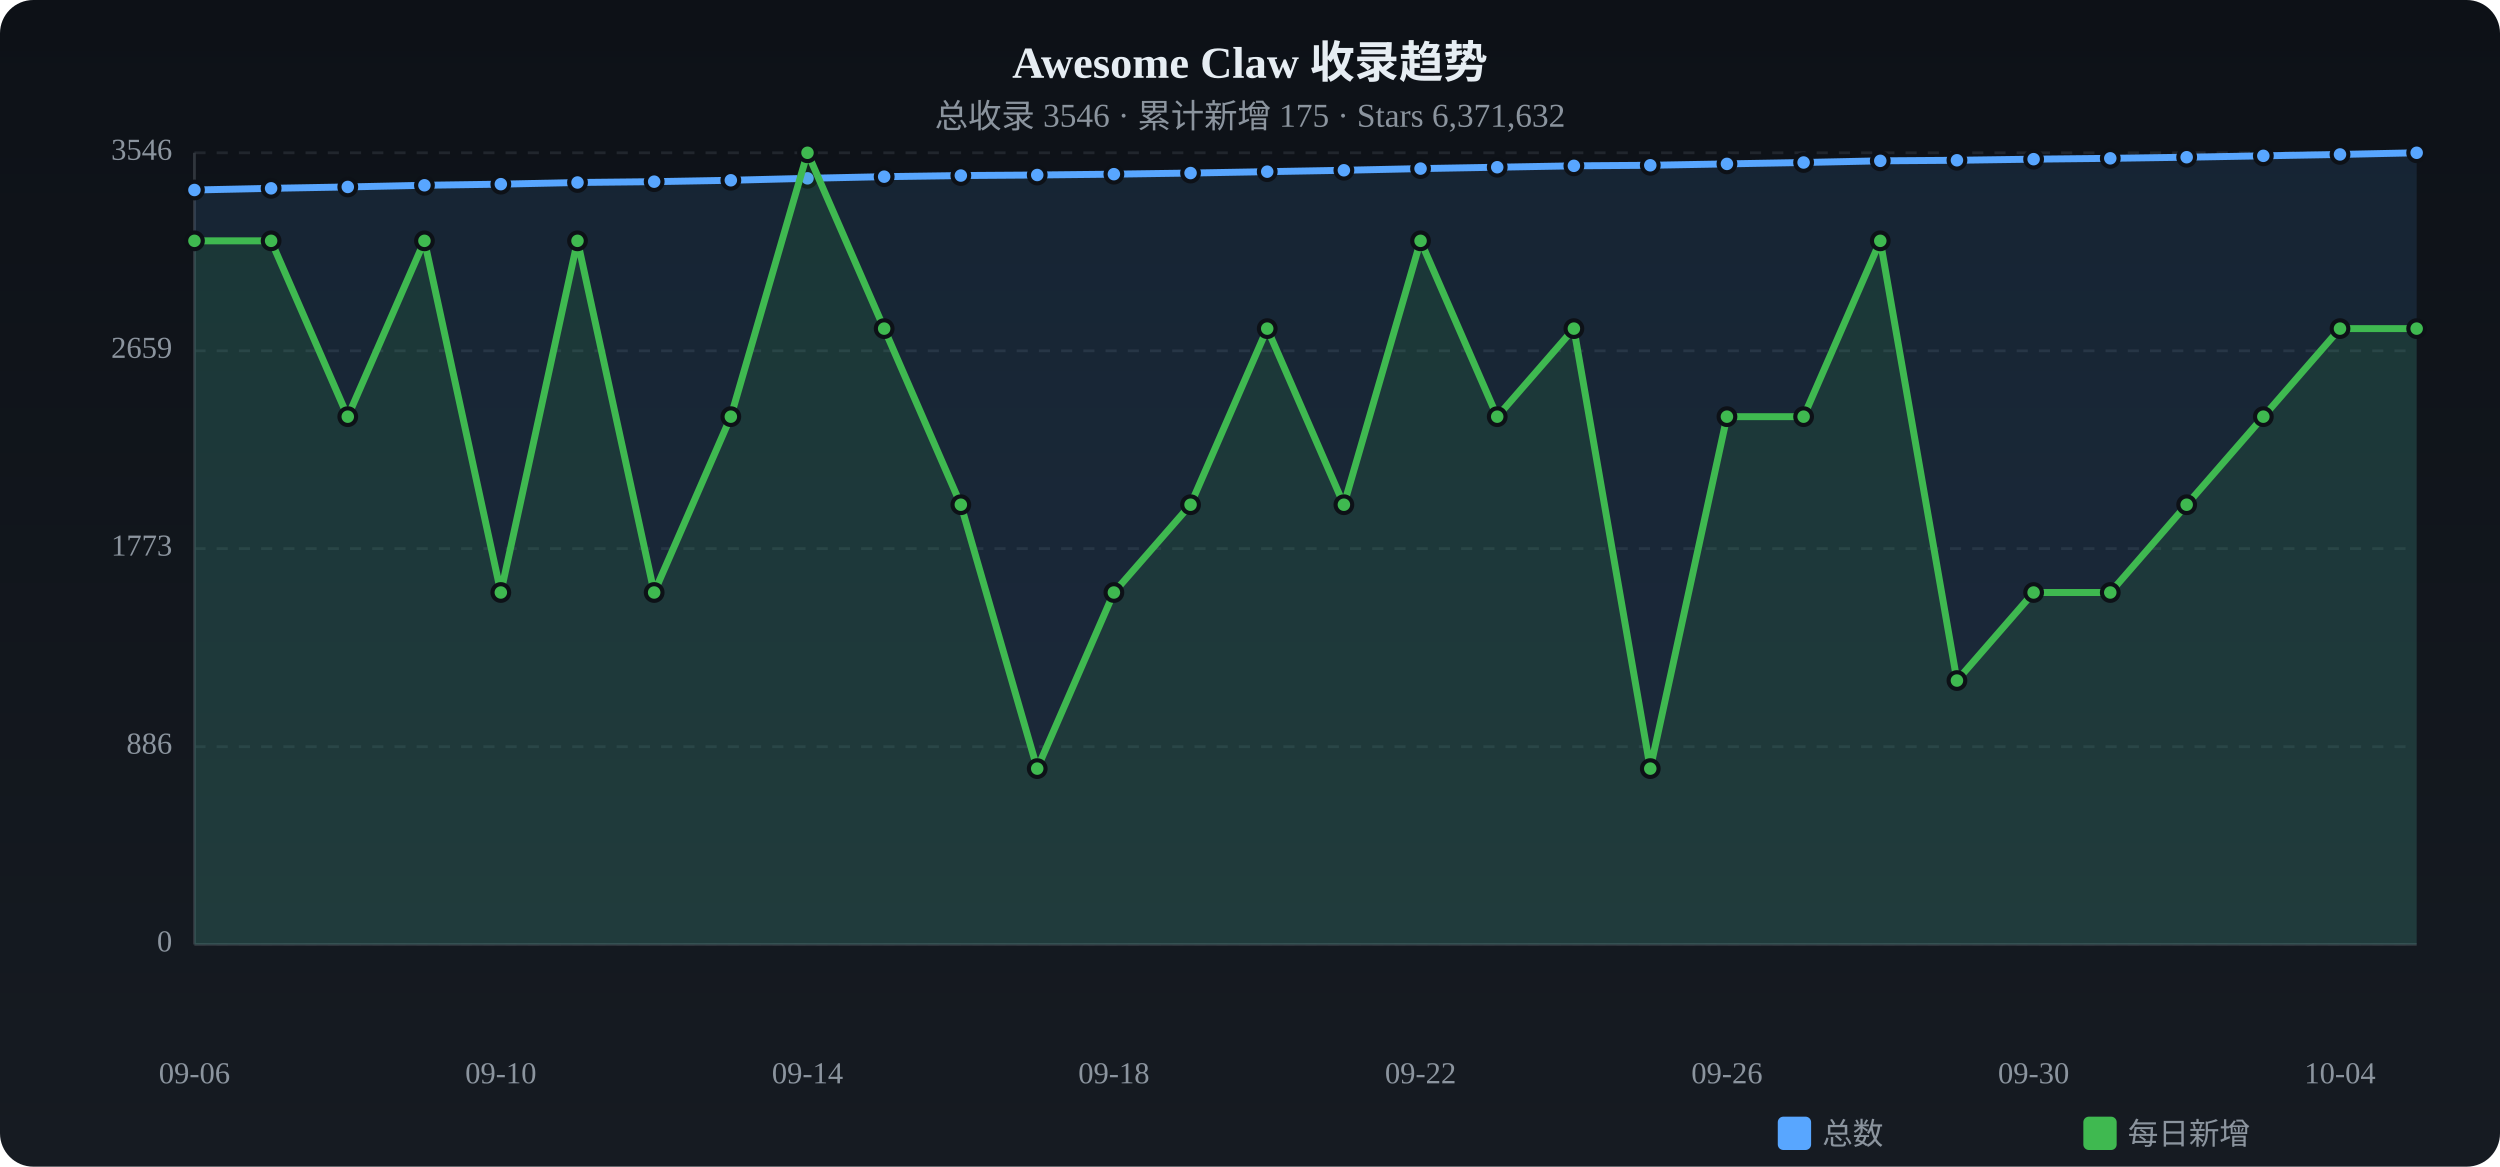
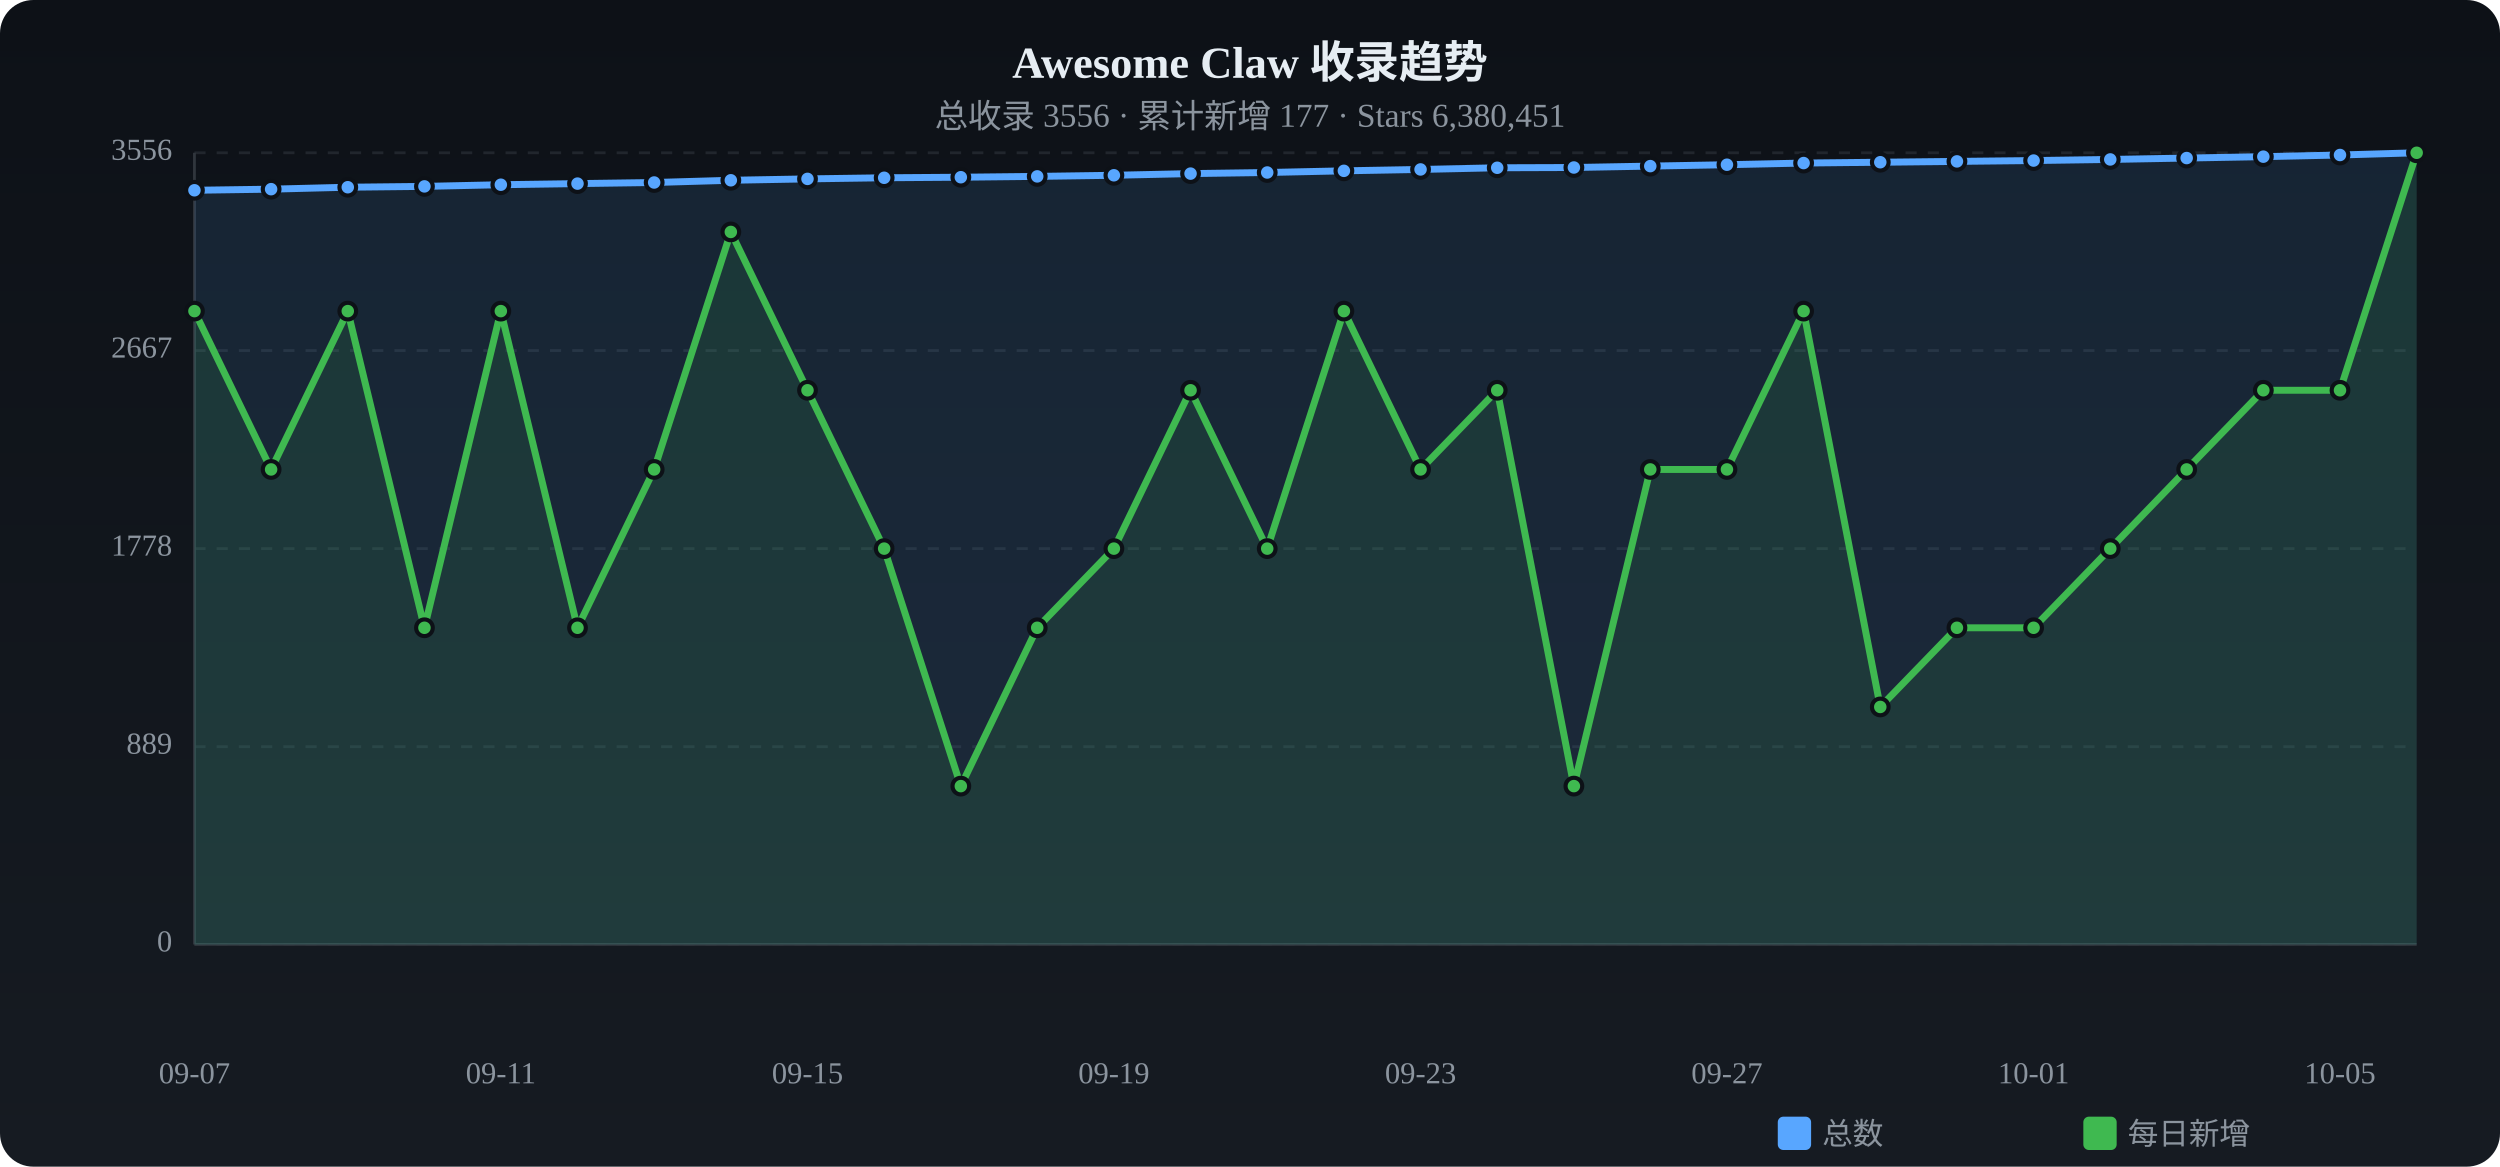
<svg xmlns="http://www.w3.org/2000/svg" viewBox="0 0 900 420" width="900" height="420">
  <defs>
    <linearGradient id="tbg" x1="0%" y1="0%" x2="0%" y2="100%">
      <stop offset="0%" stop-color="#0d1117" />
      <stop offset="100%" stop-color="#161b22" />
    </linearGradient>
  </defs>
  <rect width="900" height="420" rx="12" fill="url(#tbg)" />
  <text x="450.0" y="28" text-anchor="middle" fill="#e6edf3" font-size="16" font-weight="bold">Awesome Claw 收录趋势</text>
-   <text x="450.0" y="46" text-anchor="middle" fill="#8b949e" font-size="12">总收录 3546 · 累计新增 175 · Stars 6,371,632</text>
+   <text x="450.0" y="46" text-anchor="middle" fill="#8b949e" font-size="12">总收录 3556 · 累计新增 177 · Stars 6,380,451</text>
  <text x="62" y="340.0" text-anchor="end" fill="#8b949e" font-size="11" dominant-baseline="middle">0</text>
  <line x1="70" y1="340.0" x2="870" y2="340.0" stroke="#21262d" stroke-dasharray="4 4" />
-   <text x="62" y="268.8" text-anchor="end" fill="#8b949e" font-size="11" dominant-baseline="middle">886</text>
+   <text x="62" y="268.8" text-anchor="end" fill="#8b949e" font-size="11" dominant-baseline="middle">889</text>
  <line x1="70" y1="268.8" x2="870" y2="268.8" stroke="#21262d" stroke-dasharray="4 4" />
-   <text x="62" y="197.5" text-anchor="end" fill="#8b949e" font-size="11" dominant-baseline="middle">1773</text>
+   <text x="62" y="197.5" text-anchor="end" fill="#8b949e" font-size="11" dominant-baseline="middle">1778</text>
  <line x1="70" y1="197.5" x2="870" y2="197.5" stroke="#21262d" stroke-dasharray="4 4" />
-   <text x="62" y="126.3" text-anchor="end" fill="#8b949e" font-size="11" dominant-baseline="middle">2659</text>
-   <line x1="70" y1="126.3" x2="870" y2="126.3" stroke="#21262d" stroke-dasharray="4 4" />
-   <text x="62" y="55.0" text-anchor="end" fill="#8b949e" font-size="11" dominant-baseline="middle">3546</text>
+   <text x="62" y="126.2" text-anchor="end" fill="#8b949e" font-size="11" dominant-baseline="middle">2667</text>
+   <line x1="70" y1="126.2" x2="870" y2="126.2" stroke="#21262d" stroke-dasharray="4 4" />
+   <text x="62" y="55.0" text-anchor="end" fill="#8b949e" font-size="11" dominant-baseline="middle">3556</text>
  <line x1="70" y1="55.0" x2="870" y2="55.0" stroke="#21262d" stroke-dasharray="4 4" />
  <line x1="70" y1="55" x2="70" y2="340" stroke="#30363d" />
  <line x1="70" y1="340" x2="870" y2="340" stroke="#30363d" />
-   <path d="M70.0,68.4 L97.6,67.8 L125.2,67.3 L152.8,66.7 L180.3,66.3 L207.9,65.7 L235.5,65.4 L263.1,64.9 L290.7,64.2 L318.3,63.6 L345.9,63.2 L373.4,63.0 L401.0,62.7 L428.6,62.3 L456.2,61.8 L483.8,61.3 L511.4,60.7 L539.0,60.2 L566.6,59.7 L594.1,59.5 L621.7,59.0 L649.3,58.5 L676.9,57.9 L704.5,57.7 L732.1,57.3 L759.7,57.0 L787.2,56.6 L814.8,56.1 L842.4,55.6 L870.0,55.0 L870.0,340 L70.0,340 Z" fill="#58a6ff" opacity="0.12" />
-   <polyline points="70.0,68.4 97.6,67.8 125.2,67.3 152.8,66.7 180.3,66.3 207.9,65.7 235.5,65.4 263.1,64.9 290.7,64.2 318.3,63.6 345.9,63.2 373.4,63.0 401.0,62.7 428.6,62.3 456.2,61.8 483.8,61.3 511.4,60.7 539.0,60.2 566.6,59.7 594.1,59.5 621.7,59.0 649.3,58.5 676.9,57.9 704.5,57.7 732.1,57.3 759.7,57.0 787.2,56.6 814.8,56.1 842.4,55.6 870.0,55.0" fill="none" stroke="#58a6ff" stroke-width="2.5" stroke-linecap="round" stroke-linejoin="round" />
-   <circle cx="70.0" cy="68.4" r="3" fill="#58a6ff" stroke="#0d1117" stroke-width="1.5" />
-   <circle cx="97.6" cy="67.8" r="3" fill="#58a6ff" stroke="#0d1117" stroke-width="1.5" />
-   <circle cx="125.2" cy="67.3" r="3" fill="#58a6ff" stroke="#0d1117" stroke-width="1.5" />
-   <circle cx="152.8" cy="66.7" r="3" fill="#58a6ff" stroke="#0d1117" stroke-width="1.5" />
-   <circle cx="180.3" cy="66.3" r="3" fill="#58a6ff" stroke="#0d1117" stroke-width="1.5" />
-   <circle cx="207.9" cy="65.7" r="3" fill="#58a6ff" stroke="#0d1117" stroke-width="1.5" />
-   <circle cx="235.5" cy="65.4" r="3" fill="#58a6ff" stroke="#0d1117" stroke-width="1.5" />
+   <path d="M70.0,68.5 L97.6,68.1 L125.2,67.4 L152.8,67.1 L180.3,66.5 L207.9,66.1 L235.5,65.7 L263.1,64.9 L290.7,64.4 L318.3,64.0 L345.9,63.8 L373.4,63.5 L401.0,63.1 L428.6,62.5 L456.2,62.1 L483.8,61.5 L511.4,61.0 L539.0,60.4 L566.6,60.3 L594.1,59.8 L621.7,59.3 L649.3,58.7 L676.9,58.4 L704.5,58.1 L732.1,57.8 L759.7,57.4 L787.2,56.9 L814.8,56.4 L842.4,55.8 L870.0,55.0 L870.0,340 L70.0,340 Z" fill="#58a6ff" opacity="0.12" />
+   <polyline points="70.0,68.5 97.6,68.1 125.2,67.4 152.8,67.1 180.3,66.5 207.9,66.1 235.5,65.7 263.1,64.9 290.7,64.4 318.3,64.0 345.9,63.8 373.4,63.5 401.0,63.1 428.6,62.5 456.2,62.1 483.8,61.5 511.4,61.0 539.0,60.4 566.6,60.3 594.1,59.8 621.7,59.3 649.3,58.7 676.9,58.4 704.5,58.1 732.1,57.8 759.7,57.4 787.2,56.9 814.8,56.4 842.4,55.8 870.0,55.0" fill="none" stroke="#58a6ff" stroke-width="2.5" stroke-linecap="round" stroke-linejoin="round" />
+   <circle cx="70.0" cy="68.5" r="3" fill="#58a6ff" stroke="#0d1117" stroke-width="1.5" />
+   <circle cx="97.6" cy="68.1" r="3" fill="#58a6ff" stroke="#0d1117" stroke-width="1.5" />
+   <circle cx="125.2" cy="67.4" r="3" fill="#58a6ff" stroke="#0d1117" stroke-width="1.5" />
+   <circle cx="152.8" cy="67.1" r="3" fill="#58a6ff" stroke="#0d1117" stroke-width="1.5" />
+   <circle cx="180.3" cy="66.5" r="3" fill="#58a6ff" stroke="#0d1117" stroke-width="1.5" />
+   <circle cx="207.9" cy="66.1" r="3" fill="#58a6ff" stroke="#0d1117" stroke-width="1.5" />
+   <circle cx="235.5" cy="65.7" r="3" fill="#58a6ff" stroke="#0d1117" stroke-width="1.5" />
  <circle cx="263.1" cy="64.9" r="3" fill="#58a6ff" stroke="#0d1117" stroke-width="1.5" />
-   <circle cx="290.7" cy="64.2" r="3" fill="#58a6ff" stroke="#0d1117" stroke-width="1.5" />
-   <circle cx="318.3" cy="63.6" r="3" fill="#58a6ff" stroke="#0d1117" stroke-width="1.5" />
-   <circle cx="345.9" cy="63.2" r="3" fill="#58a6ff" stroke="#0d1117" stroke-width="1.5" />
-   <circle cx="373.4" cy="63.0" r="3" fill="#58a6ff" stroke="#0d1117" stroke-width="1.5" />
-   <circle cx="401.0" cy="62.7" r="3" fill="#58a6ff" stroke="#0d1117" stroke-width="1.5" />
-   <circle cx="428.6" cy="62.3" r="3" fill="#58a6ff" stroke="#0d1117" stroke-width="1.5" />
-   <circle cx="456.2" cy="61.8" r="3" fill="#58a6ff" stroke="#0d1117" stroke-width="1.5" />
-   <circle cx="483.8" cy="61.3" r="3" fill="#58a6ff" stroke="#0d1117" stroke-width="1.5" />
-   <circle cx="511.4" cy="60.7" r="3" fill="#58a6ff" stroke="#0d1117" stroke-width="1.5" />
-   <circle cx="539.0" cy="60.2" r="3" fill="#58a6ff" stroke="#0d1117" stroke-width="1.5" />
-   <circle cx="566.6" cy="59.7" r="3" fill="#58a6ff" stroke="#0d1117" stroke-width="1.5" />
-   <circle cx="594.1" cy="59.5" r="3" fill="#58a6ff" stroke="#0d1117" stroke-width="1.5" />
-   <circle cx="621.7" cy="59.0" r="3" fill="#58a6ff" stroke="#0d1117" stroke-width="1.5" />
-   <circle cx="649.3" cy="58.5" r="3" fill="#58a6ff" stroke="#0d1117" stroke-width="1.5" />
-   <circle cx="676.9" cy="57.9" r="3" fill="#58a6ff" stroke="#0d1117" stroke-width="1.5" />
-   <circle cx="704.5" cy="57.7" r="3" fill="#58a6ff" stroke="#0d1117" stroke-width="1.5" />
-   <circle cx="732.1" cy="57.3" r="3" fill="#58a6ff" stroke="#0d1117" stroke-width="1.5" />
-   <circle cx="759.7" cy="57.0" r="3" fill="#58a6ff" stroke="#0d1117" stroke-width="1.5" />
-   <circle cx="787.2" cy="56.6" r="3" fill="#58a6ff" stroke="#0d1117" stroke-width="1.5" />
-   <circle cx="814.8" cy="56.1" r="3" fill="#58a6ff" stroke="#0d1117" stroke-width="1.5" />
-   <circle cx="842.4" cy="55.6" r="3" fill="#58a6ff" stroke="#0d1117" stroke-width="1.5" />
+   <circle cx="290.7" cy="64.4" r="3" fill="#58a6ff" stroke="#0d1117" stroke-width="1.5" />
+   <circle cx="318.3" cy="64.0" r="3" fill="#58a6ff" stroke="#0d1117" stroke-width="1.5" />
+   <circle cx="345.9" cy="63.8" r="3" fill="#58a6ff" stroke="#0d1117" stroke-width="1.5" />
+   <circle cx="373.4" cy="63.5" r="3" fill="#58a6ff" stroke="#0d1117" stroke-width="1.5" />
+   <circle cx="401.0" cy="63.1" r="3" fill="#58a6ff" stroke="#0d1117" stroke-width="1.5" />
+   <circle cx="428.6" cy="62.5" r="3" fill="#58a6ff" stroke="#0d1117" stroke-width="1.5" />
+   <circle cx="456.2" cy="62.1" r="3" fill="#58a6ff" stroke="#0d1117" stroke-width="1.5" />
+   <circle cx="483.8" cy="61.5" r="3" fill="#58a6ff" stroke="#0d1117" stroke-width="1.5" />
+   <circle cx="511.4" cy="61.0" r="3" fill="#58a6ff" stroke="#0d1117" stroke-width="1.5" />
+   <circle cx="539.0" cy="60.4" r="3" fill="#58a6ff" stroke="#0d1117" stroke-width="1.5" />
+   <circle cx="566.6" cy="60.3" r="3" fill="#58a6ff" stroke="#0d1117" stroke-width="1.5" />
+   <circle cx="594.1" cy="59.8" r="3" fill="#58a6ff" stroke="#0d1117" stroke-width="1.5" />
+   <circle cx="621.7" cy="59.3" r="3" fill="#58a6ff" stroke="#0d1117" stroke-width="1.5" />
+   <circle cx="649.3" cy="58.7" r="3" fill="#58a6ff" stroke="#0d1117" stroke-width="1.5" />
+   <circle cx="676.9" cy="58.4" r="3" fill="#58a6ff" stroke="#0d1117" stroke-width="1.5" />
+   <circle cx="704.5" cy="58.1" r="3" fill="#58a6ff" stroke="#0d1117" stroke-width="1.5" />
+   <circle cx="732.1" cy="57.8" r="3" fill="#58a6ff" stroke="#0d1117" stroke-width="1.5" />
+   <circle cx="759.7" cy="57.4" r="3" fill="#58a6ff" stroke="#0d1117" stroke-width="1.5" />
+   <circle cx="787.2" cy="56.9" r="3" fill="#58a6ff" stroke="#0d1117" stroke-width="1.5" />
+   <circle cx="814.8" cy="56.4" r="3" fill="#58a6ff" stroke="#0d1117" stroke-width="1.5" />
+   <circle cx="842.4" cy="55.8" r="3" fill="#58a6ff" stroke="#0d1117" stroke-width="1.5" />
  <circle cx="870.0" cy="55.0" r="3" fill="#58a6ff" stroke="#0d1117" stroke-width="1.5" />
-   <path d="M70.0,86.7 L97.6,86.7 L125.2,150.0 L152.8,86.7 L180.3,213.3 L207.9,86.7 L235.5,213.3 L263.1,150.0 L290.7,55.0 L318.3,118.3 L345.9,181.7 L373.4,276.7 L401.0,213.3 L428.6,181.7 L456.2,118.3 L483.8,181.7 L511.4,86.7 L539.0,150.0 L566.6,118.3 L594.1,276.7 L621.7,150.0 L649.3,150.0 L676.9,86.7 L704.5,245.0 L732.1,213.3 L759.7,213.3 L787.2,181.7 L814.8,150.0 L842.4,118.3 L870.0,118.3 L870.0,340 L70.0,340 Z" fill="#3fb950" opacity="0.12" />
-   <polyline points="70.0,86.7 97.6,86.7 125.2,150.0 152.8,86.7 180.3,213.3 207.9,86.7 235.5,213.3 263.1,150.0 290.7,55.0 318.3,118.3 345.9,181.7 373.4,276.7 401.0,213.3 428.6,181.7 456.2,118.3 483.8,181.7 511.4,86.7 539.0,150.0 566.6,118.3 594.1,276.7 621.7,150.0 649.3,150.0 676.9,86.7 704.5,245.0 732.1,213.3 759.7,213.3 787.2,181.7 814.8,150.0 842.4,118.3 870.0,118.3" fill="none" stroke="#3fb950" stroke-width="2.5" stroke-linecap="round" stroke-linejoin="round" />
-   <circle cx="70.0" cy="86.7" r="3" fill="#3fb950" stroke="#0d1117" stroke-width="1.5" />
-   <circle cx="97.6" cy="86.7" r="3" fill="#3fb950" stroke="#0d1117" stroke-width="1.5" />
-   <circle cx="125.2" cy="150.0" r="3" fill="#3fb950" stroke="#0d1117" stroke-width="1.5" />
-   <circle cx="152.8" cy="86.7" r="3" fill="#3fb950" stroke="#0d1117" stroke-width="1.5" />
-   <circle cx="180.3" cy="213.3" r="3" fill="#3fb950" stroke="#0d1117" stroke-width="1.5" />
-   <circle cx="207.9" cy="86.7" r="3" fill="#3fb950" stroke="#0d1117" stroke-width="1.5" />
-   <circle cx="235.5" cy="213.3" r="3" fill="#3fb950" stroke="#0d1117" stroke-width="1.5" />
-   <circle cx="263.1" cy="150.0" r="3" fill="#3fb950" stroke="#0d1117" stroke-width="1.5" />
-   <circle cx="290.7" cy="55.0" r="3" fill="#3fb950" stroke="#0d1117" stroke-width="1.5" />
-   <circle cx="318.3" cy="118.3" r="3" fill="#3fb950" stroke="#0d1117" stroke-width="1.5" />
-   <circle cx="345.9" cy="181.7" r="3" fill="#3fb950" stroke="#0d1117" stroke-width="1.5" />
-   <circle cx="373.4" cy="276.7" r="3" fill="#3fb950" stroke="#0d1117" stroke-width="1.5" />
-   <circle cx="401.0" cy="213.3" r="3" fill="#3fb950" stroke="#0d1117" stroke-width="1.5" />
-   <circle cx="428.6" cy="181.7" r="3" fill="#3fb950" stroke="#0d1117" stroke-width="1.5" />
-   <circle cx="456.2" cy="118.3" r="3" fill="#3fb950" stroke="#0d1117" stroke-width="1.5" />
-   <circle cx="483.8" cy="181.7" r="3" fill="#3fb950" stroke="#0d1117" stroke-width="1.5" />
-   <circle cx="511.4" cy="86.7" r="3" fill="#3fb950" stroke="#0d1117" stroke-width="1.5" />
-   <circle cx="539.0" cy="150.0" r="3" fill="#3fb950" stroke="#0d1117" stroke-width="1.5" />
-   <circle cx="566.6" cy="118.3" r="3" fill="#3fb950" stroke="#0d1117" stroke-width="1.5" />
-   <circle cx="594.1" cy="276.7" r="3" fill="#3fb950" stroke="#0d1117" stroke-width="1.5" />
-   <circle cx="621.7" cy="150.0" r="3" fill="#3fb950" stroke="#0d1117" stroke-width="1.5" />
-   <circle cx="649.3" cy="150.0" r="3" fill="#3fb950" stroke="#0d1117" stroke-width="1.5" />
-   <circle cx="676.9" cy="86.7" r="3" fill="#3fb950" stroke="#0d1117" stroke-width="1.5" />
-   <circle cx="704.5" cy="245.0" r="3" fill="#3fb950" stroke="#0d1117" stroke-width="1.5" />
-   <circle cx="732.1" cy="213.3" r="3" fill="#3fb950" stroke="#0d1117" stroke-width="1.5" />
-   <circle cx="759.7" cy="213.3" r="3" fill="#3fb950" stroke="#0d1117" stroke-width="1.5" />
-   <circle cx="787.2" cy="181.7" r="3" fill="#3fb950" stroke="#0d1117" stroke-width="1.5" />
-   <circle cx="814.8" cy="150.0" r="3" fill="#3fb950" stroke="#0d1117" stroke-width="1.5" />
-   <circle cx="842.4" cy="118.3" r="3" fill="#3fb950" stroke="#0d1117" stroke-width="1.5" />
-   <circle cx="870.0" cy="118.3" r="3" fill="#3fb950" stroke="#0d1117" stroke-width="1.5" />
-   <text x="70.0" y="390" text-anchor="middle" fill="#8b949e" font-size="11">09-06</text>
-   <text x="180.3" y="390" text-anchor="middle" fill="#8b949e" font-size="11">09-10</text>
-   <text x="290.7" y="390" text-anchor="middle" fill="#8b949e" font-size="11">09-14</text>
-   <text x="401.0" y="390" text-anchor="middle" fill="#8b949e" font-size="11">09-18</text>
-   <text x="511.4" y="390" text-anchor="middle" fill="#8b949e" font-size="11">09-22</text>
-   <text x="621.7" y="390" text-anchor="middle" fill="#8b949e" font-size="11">09-26</text>
-   <text x="732.1" y="390" text-anchor="middle" fill="#8b949e" font-size="11">09-30</text>
-   <text x="842.4" y="390" text-anchor="middle" fill="#8b949e" font-size="11">10-04</text>
+   <path d="M70.0,112.0 L97.6,169.0 L125.2,112.0 L152.8,226.0 L180.3,112.0 L207.9,226.0 L235.5,169.0 L263.1,83.5 L290.7,140.5 L318.3,197.5 L345.9,283.0 L373.4,226.0 L401.0,197.5 L428.6,140.5 L456.2,197.5 L483.8,112.0 L511.4,169.0 L539.0,140.5 L566.6,283.0 L594.1,169.0 L621.7,169.0 L649.3,112.0 L676.9,254.5 L704.5,226.0 L732.1,226.0 L759.7,197.5 L787.2,169.0 L814.8,140.5 L842.4,140.5 L870.0,55.0 L870.0,340 L70.0,340 Z" fill="#3fb950" opacity="0.12" />
+   <polyline points="70.0,112.0 97.6,169.0 125.2,112.0 152.8,226.0 180.3,112.0 207.9,226.0 235.5,169.0 263.1,83.5 290.7,140.5 318.3,197.5 345.9,283.0 373.4,226.0 401.0,197.5 428.6,140.5 456.2,197.5 483.8,112.0 511.4,169.0 539.0,140.5 566.6,283.0 594.1,169.0 621.7,169.0 649.3,112.0 676.9,254.5 704.5,226.0 732.1,226.0 759.7,197.5 787.2,169.0 814.8,140.5 842.4,140.5 870.0,55.0" fill="none" stroke="#3fb950" stroke-width="2.5" stroke-linecap="round" stroke-linejoin="round" />
+   <circle cx="70.0" cy="112.0" r="3" fill="#3fb950" stroke="#0d1117" stroke-width="1.5" />
+   <circle cx="97.6" cy="169.0" r="3" fill="#3fb950" stroke="#0d1117" stroke-width="1.5" />
+   <circle cx="125.2" cy="112.0" r="3" fill="#3fb950" stroke="#0d1117" stroke-width="1.5" />
+   <circle cx="152.8" cy="226.0" r="3" fill="#3fb950" stroke="#0d1117" stroke-width="1.5" />
+   <circle cx="180.3" cy="112.0" r="3" fill="#3fb950" stroke="#0d1117" stroke-width="1.5" />
+   <circle cx="207.9" cy="226.0" r="3" fill="#3fb950" stroke="#0d1117" stroke-width="1.5" />
+   <circle cx="235.5" cy="169.0" r="3" fill="#3fb950" stroke="#0d1117" stroke-width="1.5" />
+   <circle cx="263.1" cy="83.5" r="3" fill="#3fb950" stroke="#0d1117" stroke-width="1.5" />
+   <circle cx="290.7" cy="140.5" r="3" fill="#3fb950" stroke="#0d1117" stroke-width="1.5" />
+   <circle cx="318.3" cy="197.5" r="3" fill="#3fb950" stroke="#0d1117" stroke-width="1.5" />
+   <circle cx="345.9" cy="283.0" r="3" fill="#3fb950" stroke="#0d1117" stroke-width="1.5" />
+   <circle cx="373.4" cy="226.0" r="3" fill="#3fb950" stroke="#0d1117" stroke-width="1.5" />
+   <circle cx="401.0" cy="197.5" r="3" fill="#3fb950" stroke="#0d1117" stroke-width="1.5" />
+   <circle cx="428.6" cy="140.5" r="3" fill="#3fb950" stroke="#0d1117" stroke-width="1.5" />
+   <circle cx="456.2" cy="197.5" r="3" fill="#3fb950" stroke="#0d1117" stroke-width="1.5" />
+   <circle cx="483.8" cy="112.0" r="3" fill="#3fb950" stroke="#0d1117" stroke-width="1.5" />
+   <circle cx="511.4" cy="169.0" r="3" fill="#3fb950" stroke="#0d1117" stroke-width="1.5" />
+   <circle cx="539.0" cy="140.5" r="3" fill="#3fb950" stroke="#0d1117" stroke-width="1.5" />
+   <circle cx="566.6" cy="283.0" r="3" fill="#3fb950" stroke="#0d1117" stroke-width="1.5" />
+   <circle cx="594.1" cy="169.0" r="3" fill="#3fb950" stroke="#0d1117" stroke-width="1.5" />
+   <circle cx="621.7" cy="169.0" r="3" fill="#3fb950" stroke="#0d1117" stroke-width="1.5" />
+   <circle cx="649.3" cy="112.0" r="3" fill="#3fb950" stroke="#0d1117" stroke-width="1.5" />
+   <circle cx="676.9" cy="254.5" r="3" fill="#3fb950" stroke="#0d1117" stroke-width="1.5" />
+   <circle cx="704.5" cy="226.0" r="3" fill="#3fb950" stroke="#0d1117" stroke-width="1.5" />
+   <circle cx="732.1" cy="226.0" r="3" fill="#3fb950" stroke="#0d1117" stroke-width="1.5" />
+   <circle cx="759.7" cy="197.5" r="3" fill="#3fb950" stroke="#0d1117" stroke-width="1.5" />
+   <circle cx="787.2" cy="169.0" r="3" fill="#3fb950" stroke="#0d1117" stroke-width="1.5" />
+   <circle cx="814.8" cy="140.5" r="3" fill="#3fb950" stroke="#0d1117" stroke-width="1.5" />
+   <circle cx="842.4" cy="140.5" r="3" fill="#3fb950" stroke="#0d1117" stroke-width="1.5" />
+   <circle cx="870.0" cy="55.0" r="3" fill="#3fb950" stroke="#0d1117" stroke-width="1.5" />
+   <text x="70.0" y="390" text-anchor="middle" fill="#8b949e" font-size="11">09-07</text>
+   <text x="180.3" y="390" text-anchor="middle" fill="#8b949e" font-size="11">09-11</text>
+   <text x="290.7" y="390" text-anchor="middle" fill="#8b949e" font-size="11">09-15</text>
+   <text x="401.0" y="390" text-anchor="middle" fill="#8b949e" font-size="11">09-19</text>
+   <text x="511.4" y="390" text-anchor="middle" fill="#8b949e" font-size="11">09-23</text>
+   <text x="621.7" y="390" text-anchor="middle" fill="#8b949e" font-size="11">09-27</text>
+   <text x="732.1" y="390" text-anchor="middle" fill="#8b949e" font-size="11">10-01</text>
+   <text x="842.4" y="390" text-anchor="middle" fill="#8b949e" font-size="11">10-05</text>
  <rect x="640" y="402" width="12" height="12" rx="2" fill="#58a6ff" />
  <text x="656" y="412" fill="#8b949e" font-size="11">总数</text>
  <rect x="750" y="402" width="12" height="12" rx="2" fill="#3fb950" />
  <text x="766" y="412" fill="#8b949e" font-size="11">每日新增</text>
</svg>
